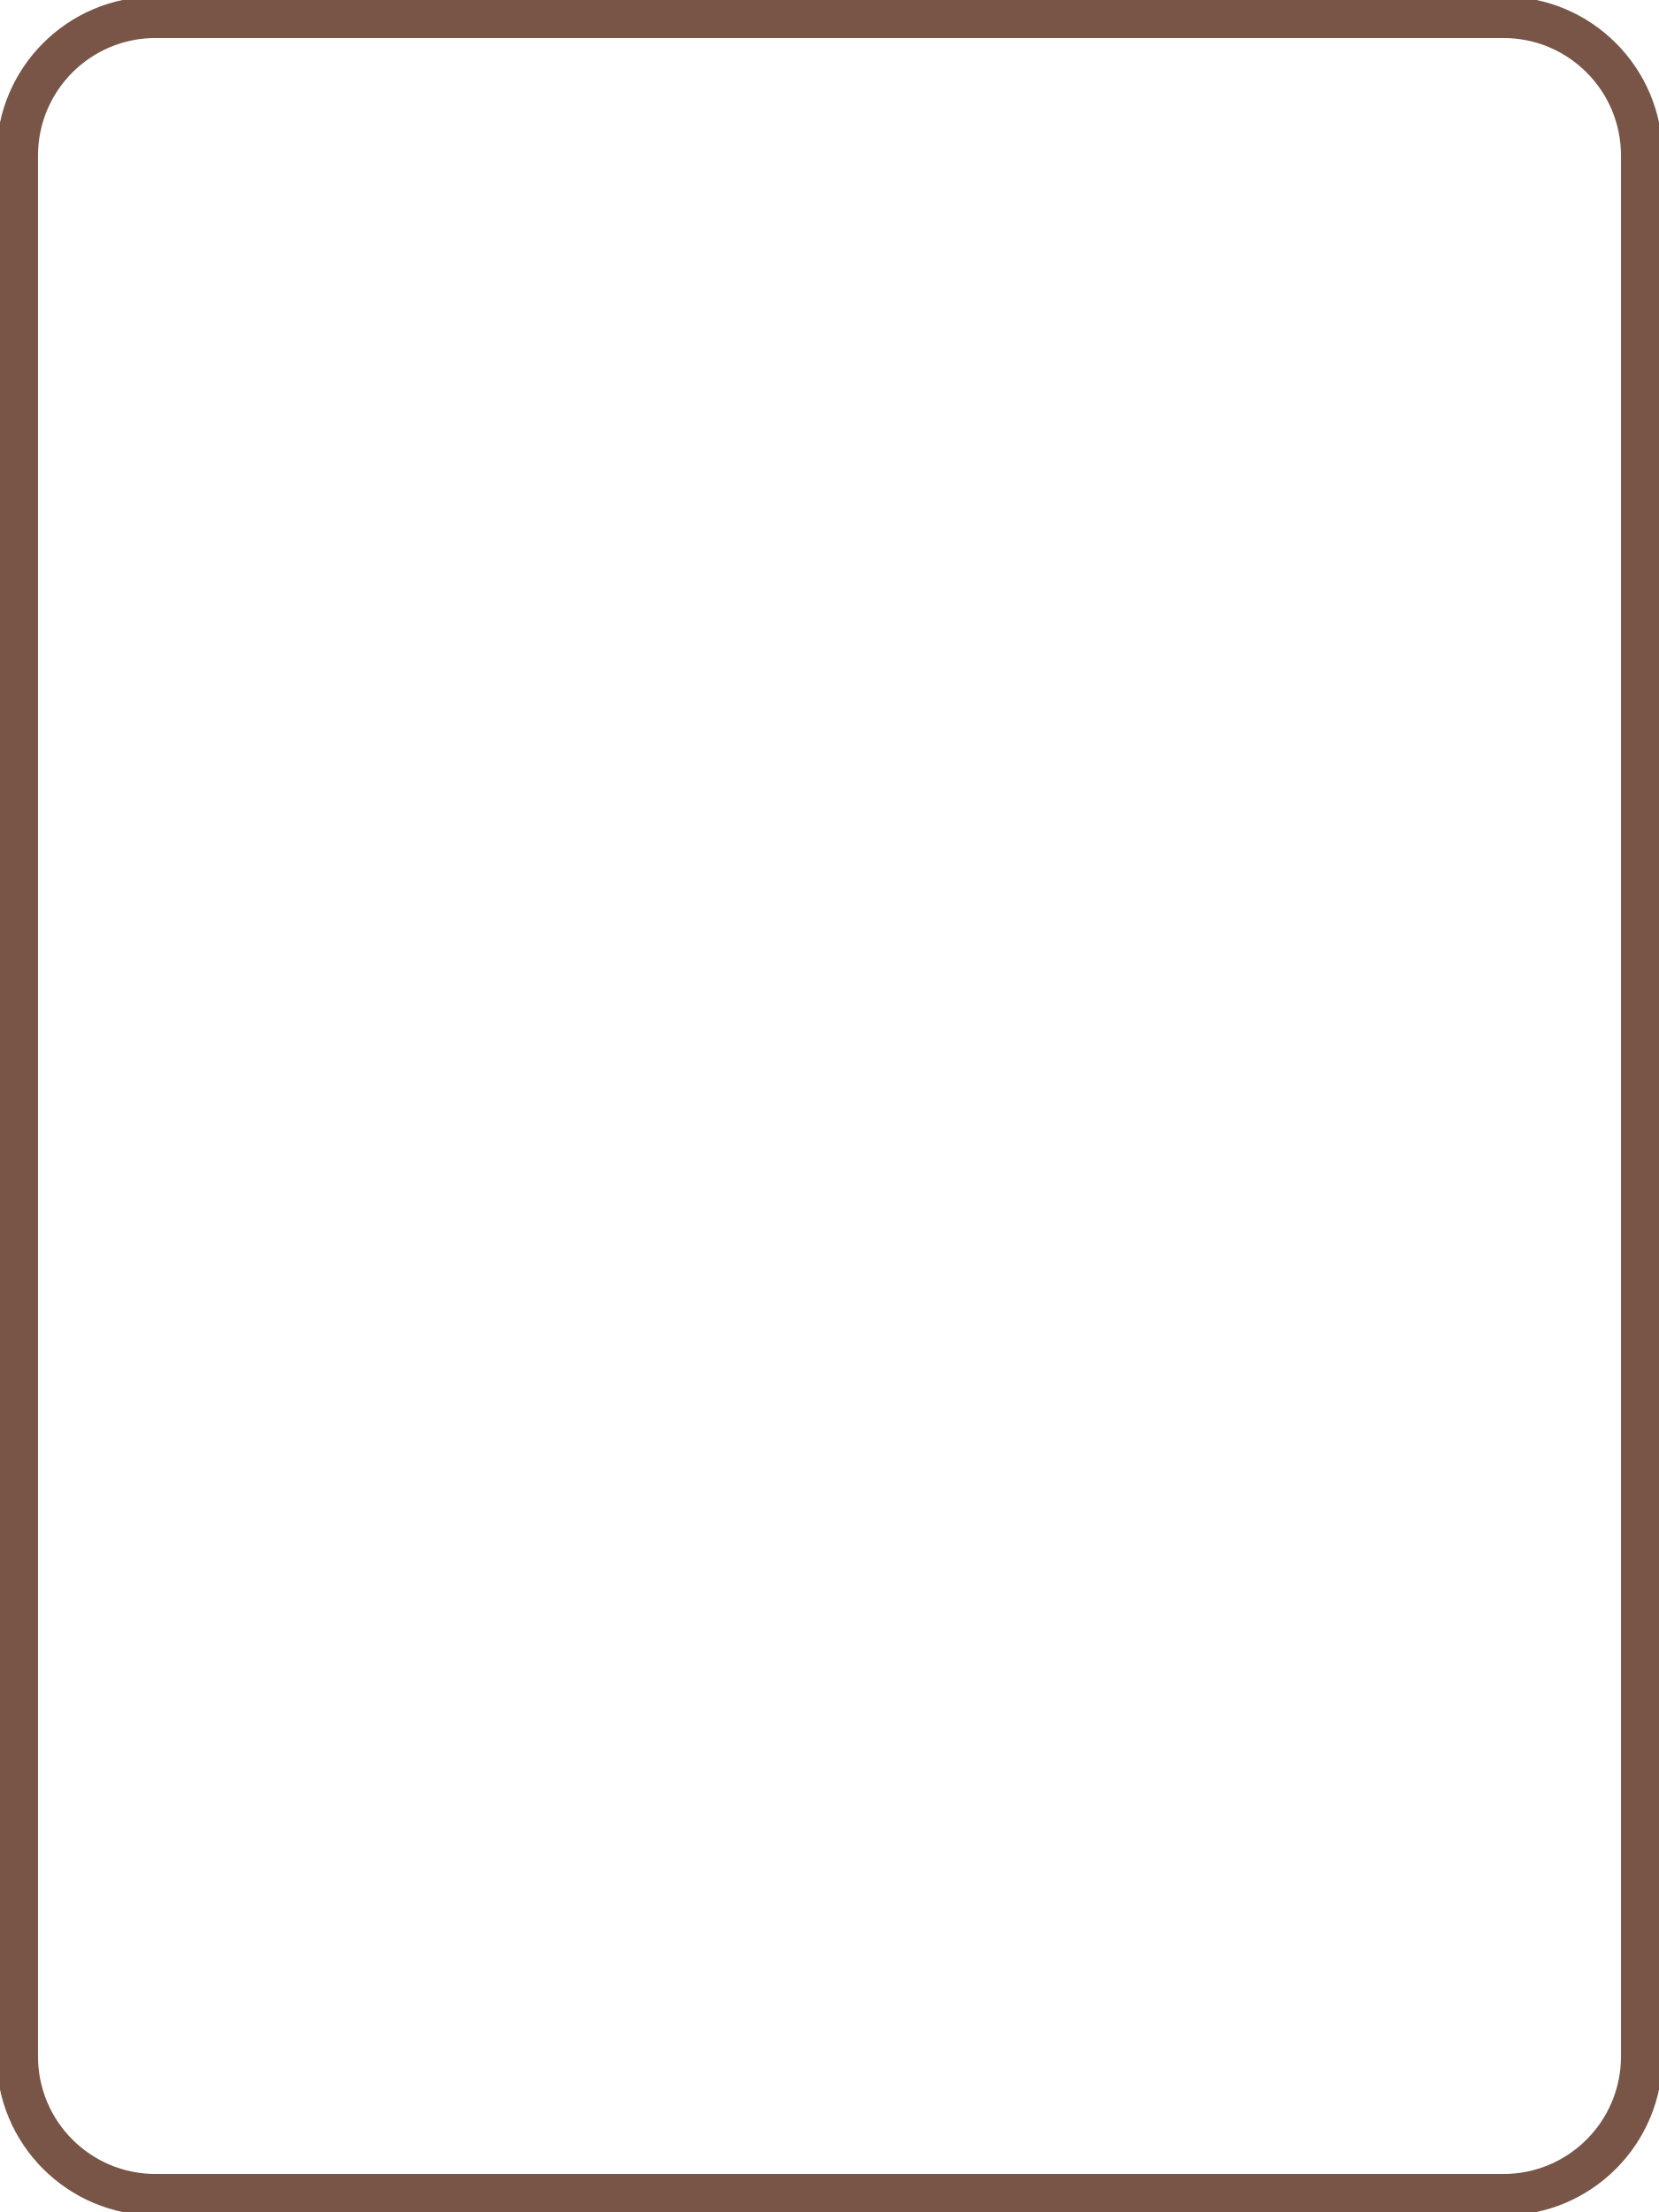
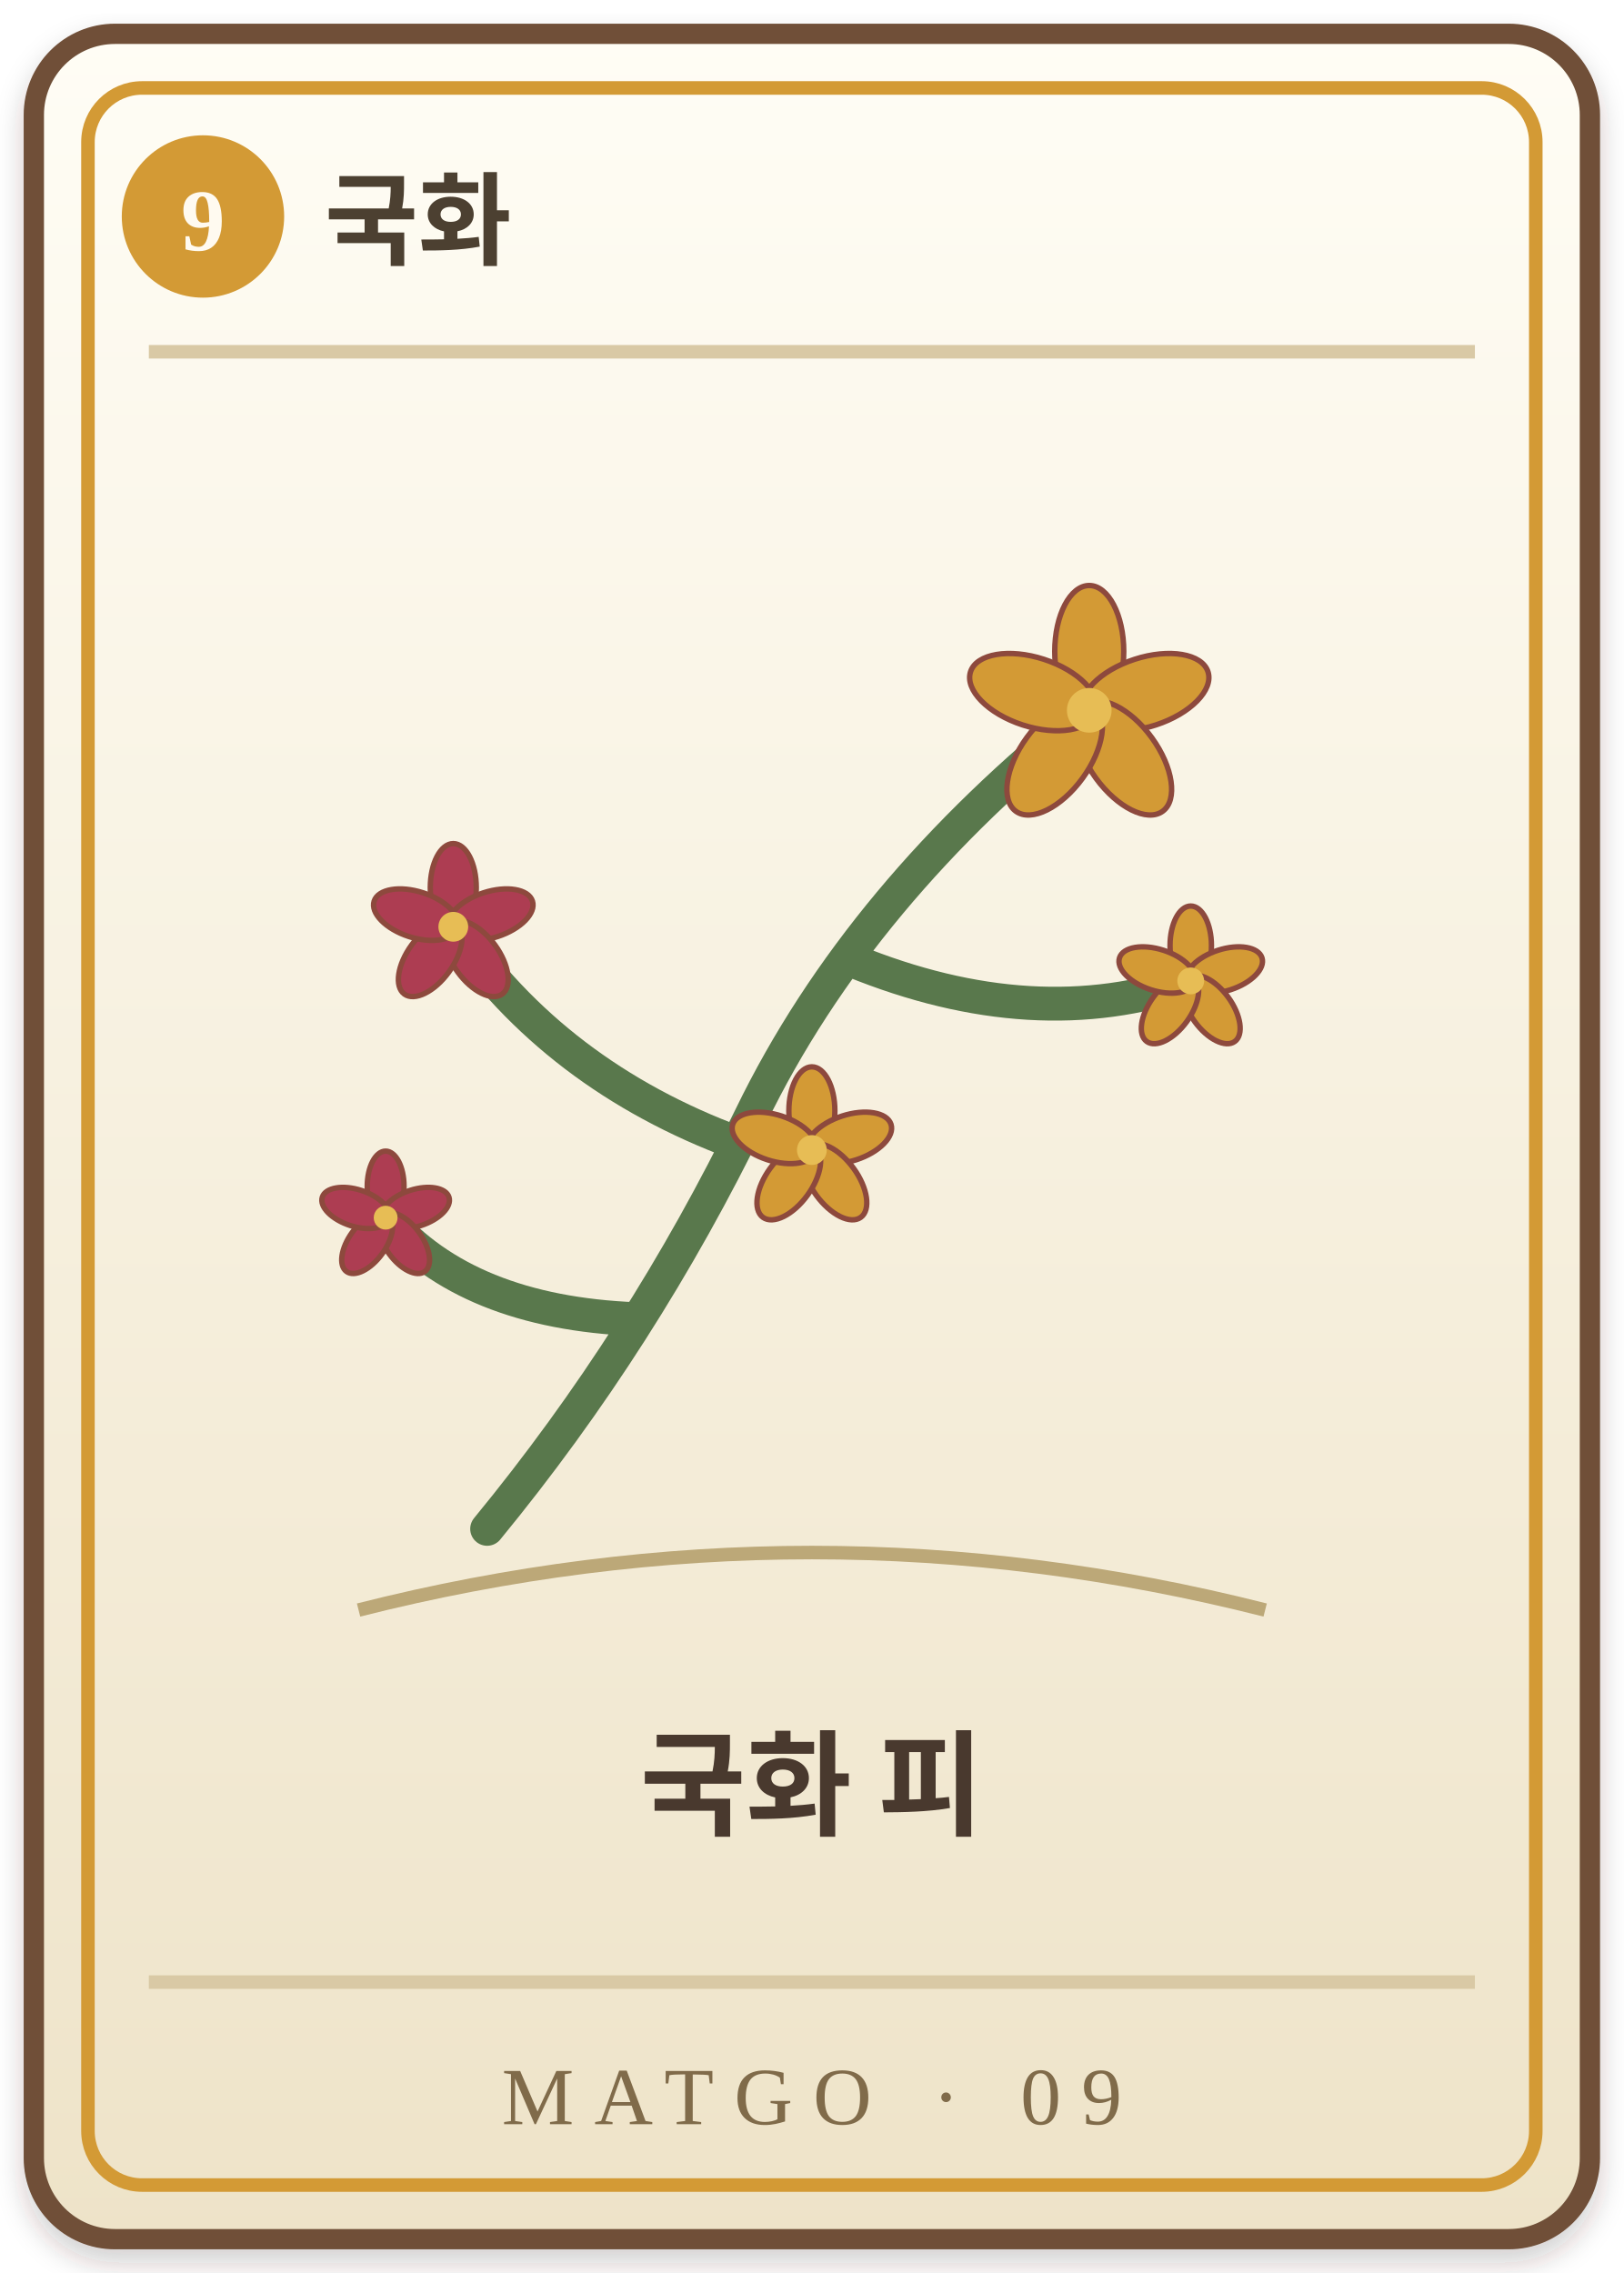
- <svg xmlns="http://www.w3.org/2000/svg" viewBox="0 0 48 64">
+ <svg xmlns="http://www.w3.org/2000/svg" viewBox="0 0 240 336" role="img" aria-labelledby="title-m09-pi-1">
  <defs>
-     <filter id="m09-pi-1-noise">
-       <feTurbulence type="fractalNoise" baseFrequency="0.5" numOctaves="2" />
-       <feDiffuseLighting in="Card" lightingColor="#ffffff">
-         <feRadialGradient fx="50%" fy="50%" r="60%">
-           <stop offset=".05" stop-color="#ffffff" />
-           <stop offset=".15" stop-color="#aaaaaa" />
-           <stop offset=".80" stop-color="#000000" />
-         </feRadialGradient>
-       </feDiffuseLighting>
+     <linearGradient id="paper-m09-pi-1" x2="0" y2="1">
+       <stop stop-color="#fffdf5" />
+       <stop offset="1" stop-color="#eee3c8" />
+     </linearGradient>
+     <filter id="shadow-m09-pi-1" x="-10%" y="-10%" width="120%" height="120%">
+       <feDropShadow dx="0" dy="2" stdDeviation="2" flood-color="#332b20" flood-opacity=".22" />
    </filter>
  </defs>
-   <rect x="0.5" y="0.5" width="47" height="63" fill="hsl(13094503442557886000, 45%, 1273076723582016500%)" stroke="#795548" stroke-width="1.2" rx="4" />
+   <rect x="5" y="5" width="230" height="326" rx="12" fill="url(#paper-m09-pi-1)" stroke="#6f5038" stroke-width="3" filter="url(#shadow-m09-pi-1)" />
+   <rect x="13" y="13" width="214" height="310" rx="8" fill="none" stroke="#d39a35" stroke-width="2" />
+   <path d="M22 52 H218" stroke="#d9c9a5" stroke-width="2" />
+   <circle cx="30" cy="32" r="12" fill="#d39a35" />
+   <text x="30" y="37" text-anchor="middle" font-size="13" font-weight="700" fill="#fffaf0">9</text>
+   <text x="48" y="38" font-size="15" font-weight="700" fill="#4c4031">국화</text>
+   <g>
+     <g>
+       <path d="M72 226 Q95 198 111 165 Q127 132 161 105 M109 169 Q82 159 67 137 M126 142 Q153 153 176 145 M94 195 Q69 194 57 180" fill="none" stroke="#59784c" stroke-width="5" stroke-linecap="round" />
+       <g transform="translate(161 105)" fill="#d39a35" stroke="#8d493d" stroke-width=".8">
+         <ellipse cy="-8.7" rx="5.1" ry="9.75" />
+         <ellipse cy="-8.7" rx="5.1" ry="9.75" transform="rotate(72)" />
+         <ellipse cy="-8.7" rx="5.1" ry="9.75" transform="rotate(144)" />
+         <ellipse cy="-8.7" rx="5.1" ry="9.75" transform="rotate(216)" />
+         <ellipse cy="-8.7" rx="5.1" ry="9.75" transform="rotate(288)" />
+         <circle r="3.3" fill="#e7bd55" stroke="none" />
+       </g>
+       <g transform="translate(67 137)" fill="#ad3d52" stroke="#8d493d" stroke-width=".8">
+         <ellipse cy="-5.8" rx="3.4" ry="6.5" />
+         <ellipse cy="-5.8" rx="3.4" ry="6.5" transform="rotate(72)" />
+         <ellipse cy="-5.8" rx="3.4" ry="6.5" transform="rotate(144)" />
+         <ellipse cy="-5.8" rx="3.4" ry="6.5" transform="rotate(216)" />
+         <ellipse cy="-5.8" rx="3.4" ry="6.5" transform="rotate(288)" />
+         <circle r="2.2" fill="#e7bd55" stroke="none" />
+       </g>
+       <g transform="translate(176 145)" fill="#d39a35" stroke="#8d493d" stroke-width=".8">
+         <ellipse cy="-5.22" rx="3.06" ry="5.85" />
+         <ellipse cy="-5.22" rx="3.06" ry="5.85" transform="rotate(72)" />
+         <ellipse cy="-5.22" rx="3.06" ry="5.85" transform="rotate(144)" />
+         <ellipse cy="-5.22" rx="3.06" ry="5.85" transform="rotate(216)" />
+         <ellipse cy="-5.22" rx="3.06" ry="5.85" transform="rotate(288)" />
+         <circle r="1.98" fill="#e7bd55" stroke="none" />
+       </g>
+       <g transform="translate(57 180)" fill="#ad3d52" stroke="#8d493d" stroke-width=".8">
+         <ellipse cy="-4.64" rx="2.72" ry="5.2" />
+         <ellipse cy="-4.64" rx="2.72" ry="5.2" transform="rotate(72)" />
+         <ellipse cy="-4.64" rx="2.72" ry="5.2" transform="rotate(144)" />
+         <ellipse cy="-4.64" rx="2.72" ry="5.2" transform="rotate(216)" />
+         <ellipse cy="-4.64" rx="2.72" ry="5.2" transform="rotate(288)" />
+         <circle r="1.76" fill="#e7bd55" stroke="none" />
+       </g>
+       <g transform="translate(120 170)" fill="#d39a35" stroke="#8d493d" stroke-width=".8">
+         <ellipse cy="-5.8" rx="3.4" ry="6.5" />
+         <ellipse cy="-5.8" rx="3.4" ry="6.5" transform="rotate(72)" />
+         <ellipse cy="-5.8" rx="3.4" ry="6.5" transform="rotate(144)" />
+         <ellipse cy="-5.8" rx="3.4" ry="6.5" transform="rotate(216)" />
+         <ellipse cy="-5.8" rx="3.4" ry="6.5" transform="rotate(288)" />
+         <circle r="2.2" fill="#e7bd55" stroke="none" />
+       </g>
+       <path d="M53 238 Q120 221 187 238" fill="none" stroke="#bca878" stroke-width="2" />
+       <text x="120" y="270" text-anchor="middle" font-size="17" font-weight="700" fill="#49392e">국화 피</text>
+     </g>
+   </g>
+   <path d="M22 293 H218" stroke="#d9c9a5" stroke-width="2" />
+   <text x="120" y="314" text-anchor="middle" font-size="12" letter-spacing="3" fill="#806b4a">MATGO · 09</text>
</svg>
